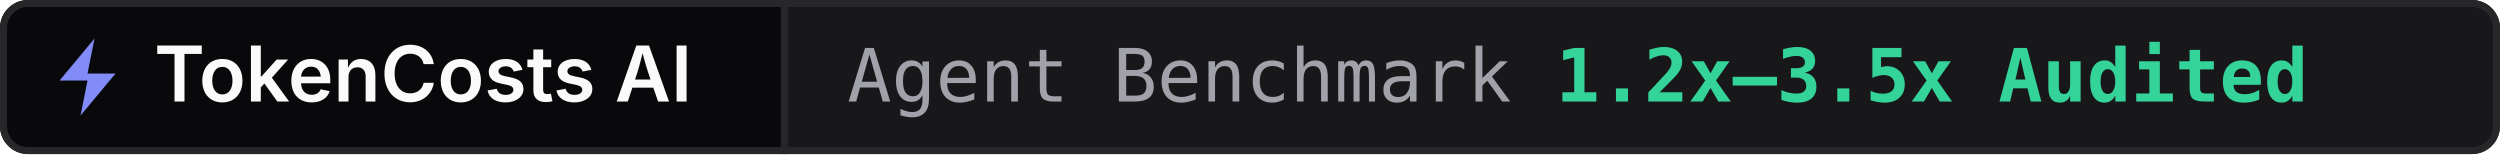
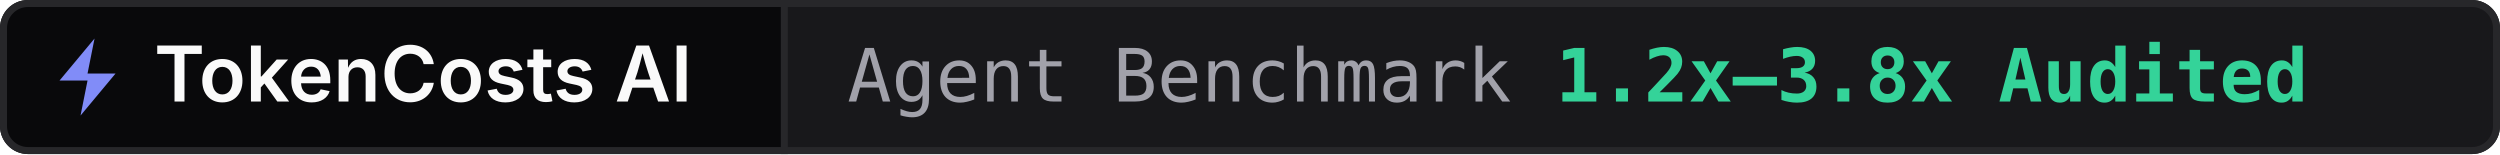
- <svg xmlns="http://www.w3.org/2000/svg" width="357" height="22" viewBox="0 0 357 22" role="img" aria-label="TokenCosts AI: Coding Agent Token Multiplier 1.2x-3.5x Audited">
+ <svg xmlns="http://www.w3.org/2000/svg" width="357" height="22" viewBox="0 0 357 22" role="img" aria-label="TokenCosts AI: Coding Agent Token Multiplier 1.2x-3.8x Audited">
  <defs>
    <clipPath id="clip-dark-harness-benchmark-input">
      <rect width="357" height="22" rx="4" />
    </clipPath>
  </defs>
  <g clip-path="url(#clip-dark-harness-benchmark-input)">
    <rect x="0" y="0" width="112" height="22" fill="#09090B" />
    <rect x="112" y="0" width="245" height="22" fill="#18181B" />
    <rect x="111.5" y="0" width="1" height="22" fill="#27272A" />
    <path d="M13.5 5.5L8.5 11.5H12.5L11.5 16.5L16.5 10.5H12.5L13.5 5.5Z" fill="#818CF8" />
  </g>
  <rect x="0.5" y="0.5" width="356" height="21" rx="3.5" fill="none" stroke="#27272A" stroke-width="1" />
  <g font-family="Inter, -apple-system, BlinkMacSystemFont, 'Segoe UI', Roboto, sans-serif" font-size="11" font-weight="600" text-rendering="geometricPrecision">
    <text x="22" y="14.5" fill="#FAFAFA">TokenCosts AI</text>
  </g>
  <g font-family="'JetBrains Mono', ui-monospace, SFMono-Regular, Menlo, monospace" font-size="10.5" font-weight="500" text-rendering="geometricPrecision">
-     <text x="121" y="14.5" fill="#A1A1AA">Agent Benchmark <tspan fill="#34D399" font-weight="700">1.2x–3.5x Audited</tspan>
+     <text x="121" y="14.5" fill="#A1A1AA">Agent Benchmark <tspan fill="#34D399" font-weight="700">1.2x–3.8x Audited</tspan>
    </text>
  </g>
</svg>
